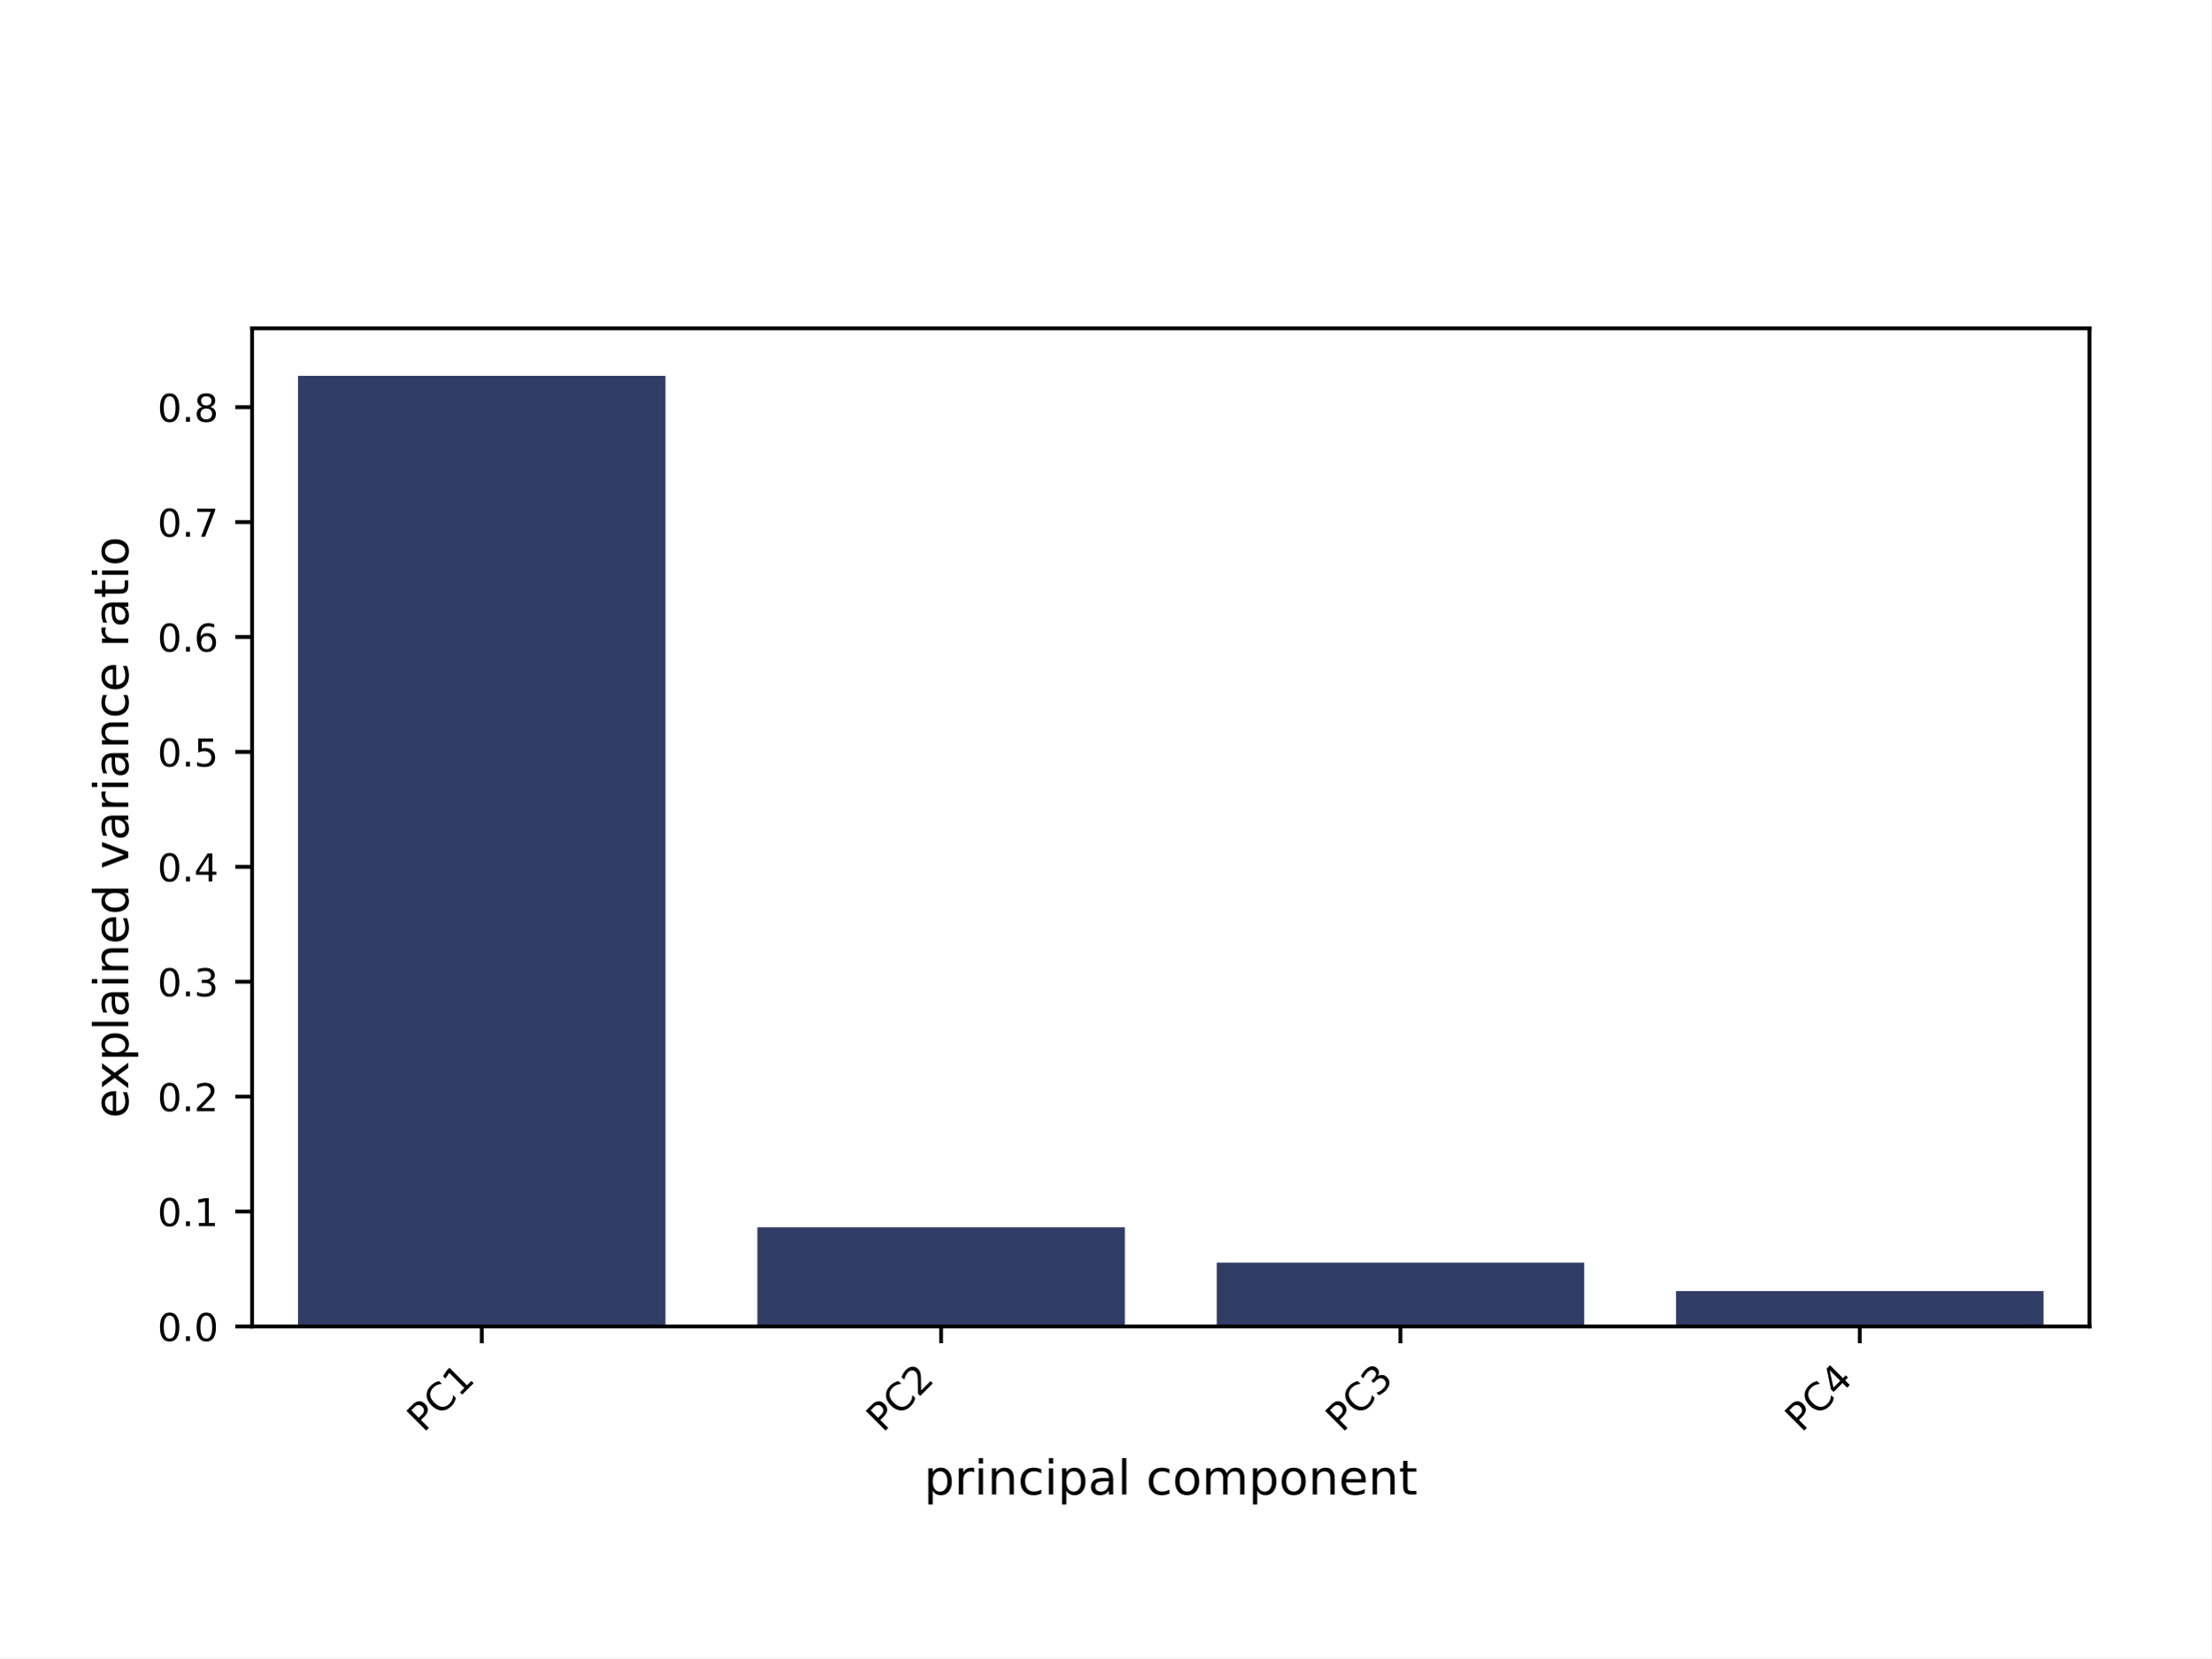
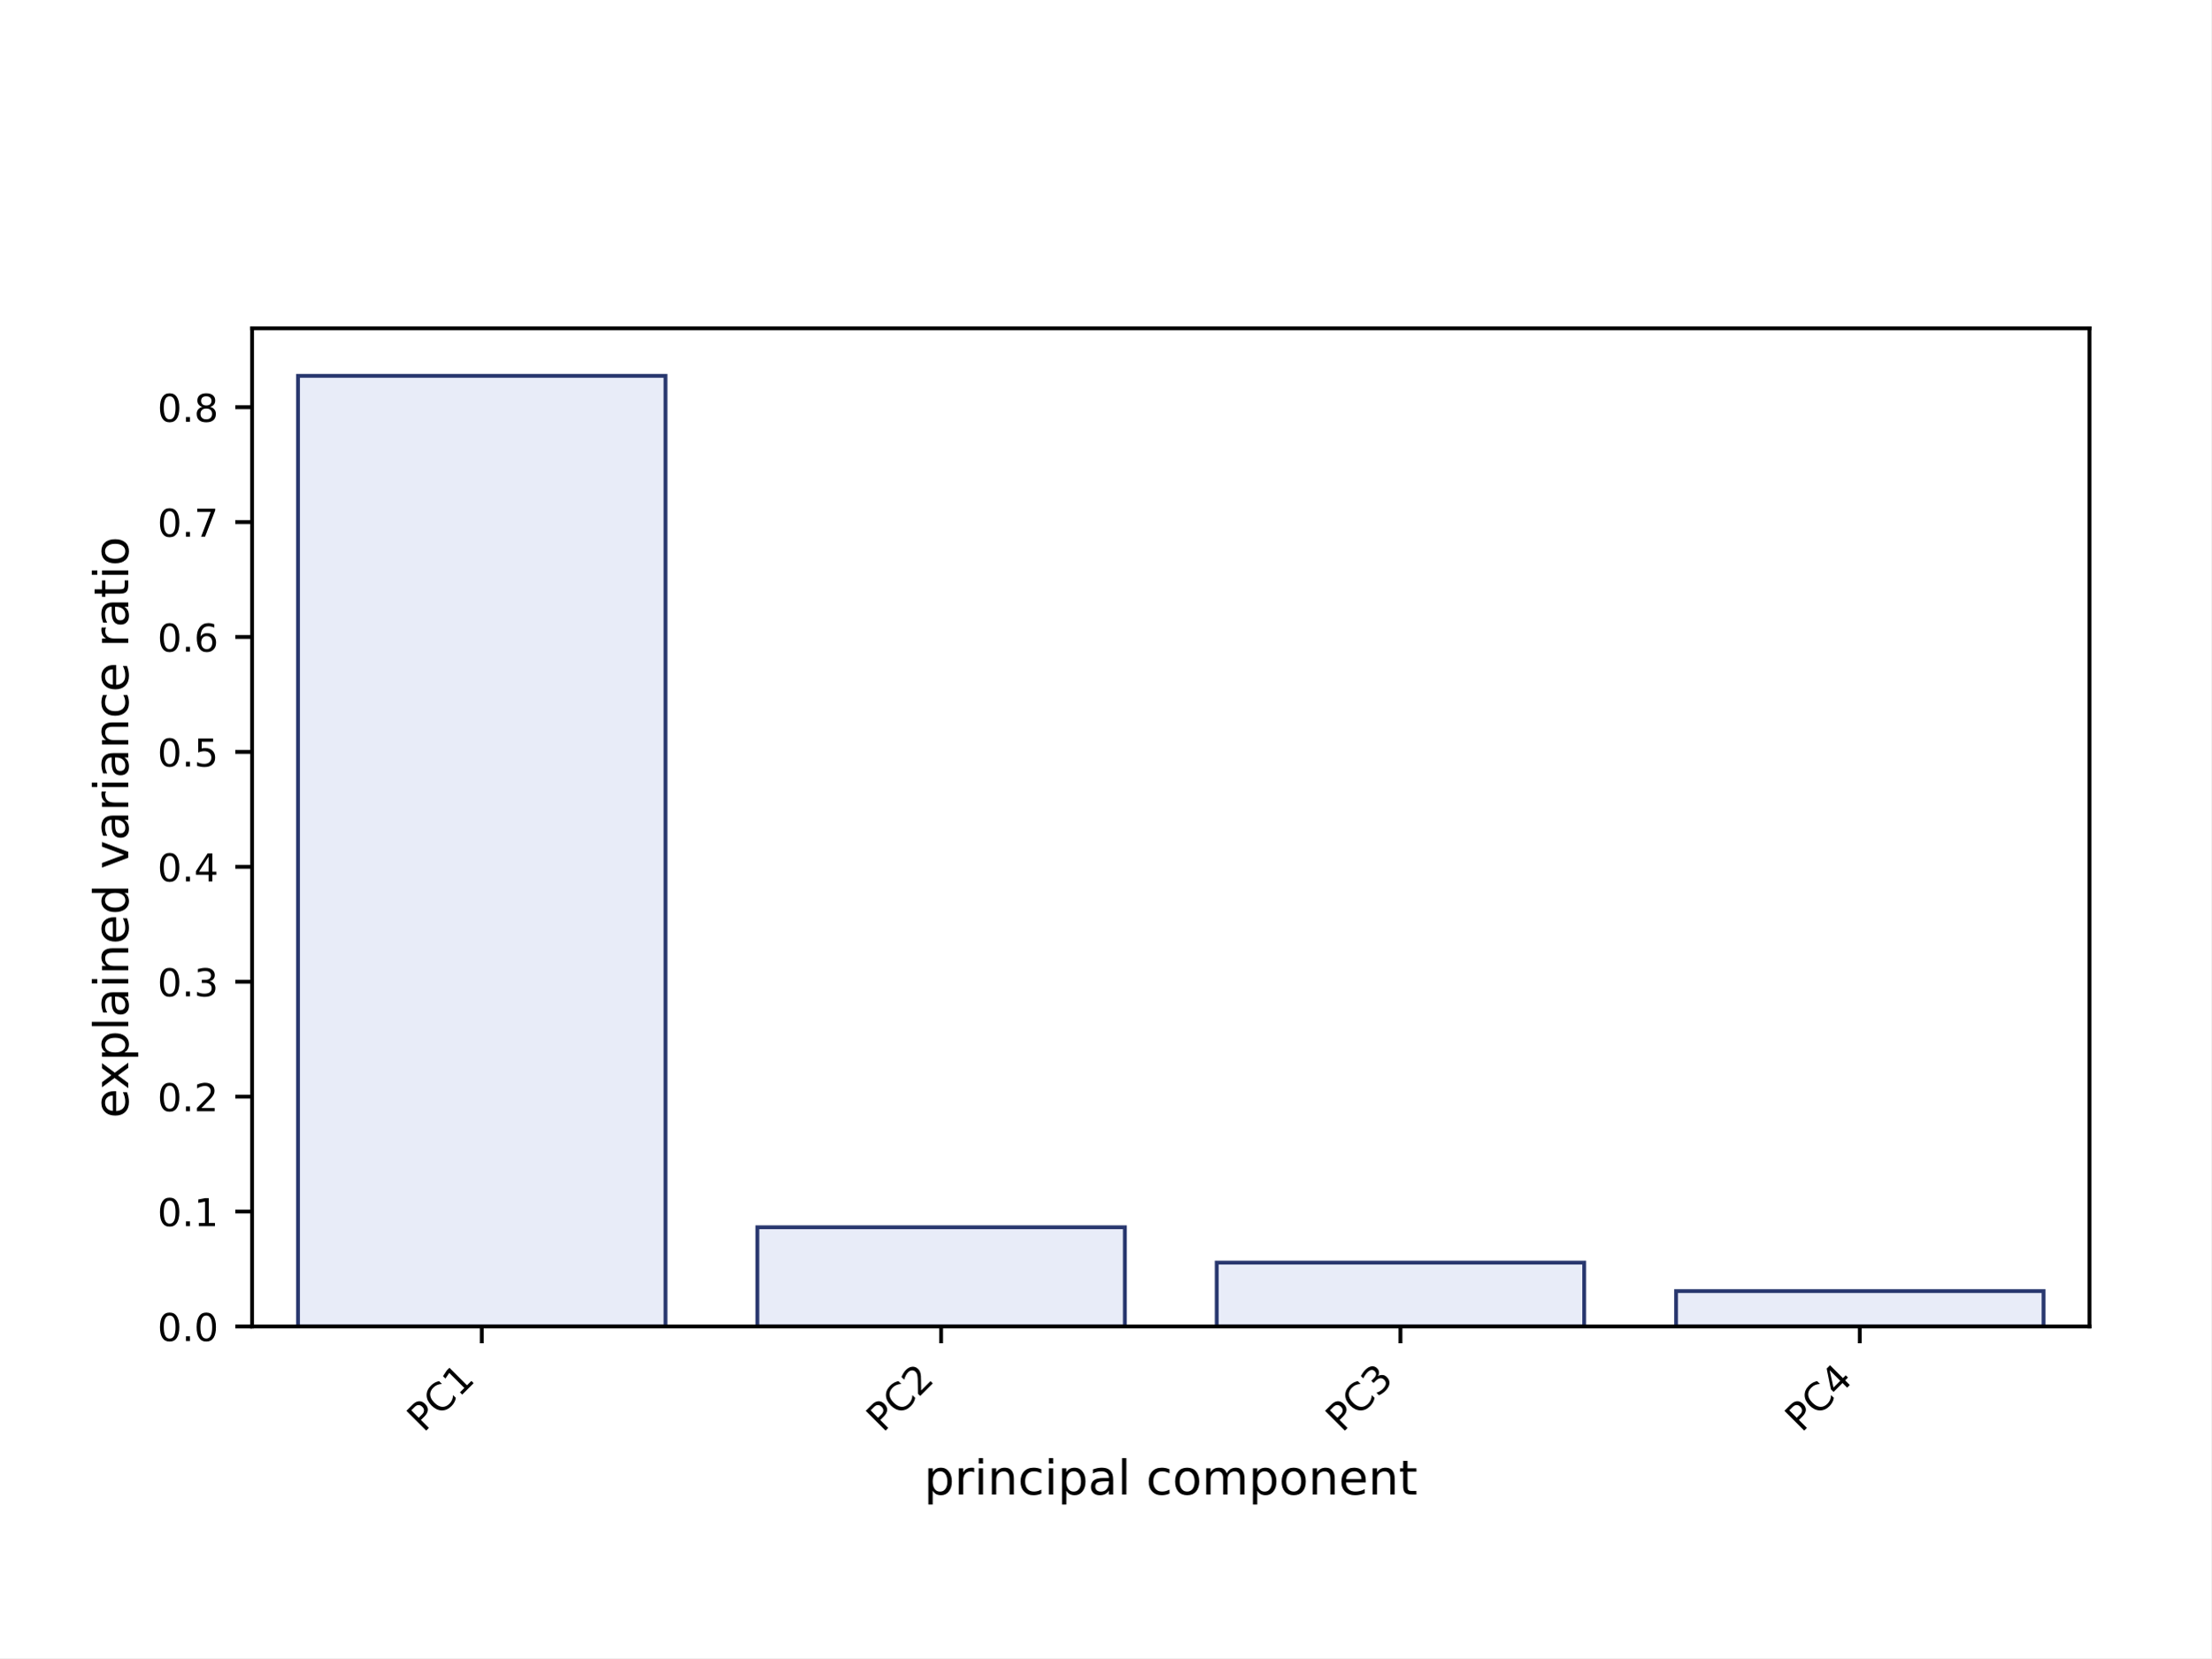
<svg xmlns="http://www.w3.org/2000/svg" xmlns:xlink="http://www.w3.org/1999/xlink" width="460.8pt" height="345.6pt" viewBox="0 0 460.8 345.6" version="1.1">
  <defs>
    <style type="text/css">*{stroke-linejoin: round; stroke-linecap: butt}</style>
  </defs>
  <g id="figure_1">
    <g id="patch_1">
      <path d="M 0 345.6  L 460.8 345.6  L 460.8 0  L 0 0  z " style="fill: #ffffff" />
    </g>
    <g id="axes_1">
      <g id="patch_2">
        <path d="M 52.531 276.48  L 435.456 276.48  L 435.456 68.429  L 52.531 68.429  z " style="fill: #ffffff" />
      </g>
      <g id="patch_3">
-         <path d="M 62.104 276.48  L 138.689 276.48  L 138.689 78.336  L 62.104 78.336  z " clip-path="url(#p50da3b2e5d)" style="fill: #323d66" />
+         <path d="M 62.104 276.48  L 138.689 276.48  L 138.689 78.336  L 62.104 78.336  z " clip-path="url(#p30c71f064e)" style="fill: #e8ecf8; stroke: #29386f; stroke-width: 0.8; stroke-linejoin: miter" />
      </g>
      <g id="patch_4">
-         <path d="M 157.836 276.48  L 234.42 276.48  L 234.42 255.799  L 157.836 255.799  z " clip-path="url(#p50da3b2e5d)" style="fill: #323d66" />
+         <path d="M 157.836 276.48  L 234.42 276.48  L 234.42 255.799  L 157.836 255.799  z " clip-path="url(#p30c71f064e)" style="fill: #e8ecf8; stroke: #29386f; stroke-width: 0.8; stroke-linejoin: miter" />
      </g>
      <g id="patch_5">
-         <path d="M 253.567 276.48  L 330.152 276.48  L 330.152 263.166  L 253.567 263.166  z " clip-path="url(#p50da3b2e5d)" style="fill: #323d66" />
+         <path d="M 253.567 276.48  L 330.152 276.48  L 330.152 263.166  L 253.567 263.166  z " clip-path="url(#p30c71f064e)" style="fill: #e8ecf8; stroke: #29386f; stroke-width: 0.8; stroke-linejoin: miter" />
      </g>
      <g id="patch_6">
-         <path d="M 349.298 276.48  L 425.883 276.48  L 425.883 269.102  L 349.298 269.102  z " clip-path="url(#p50da3b2e5d)" style="fill: #323d66" />
+         <path d="M 349.298 276.48  L 425.883 276.48  L 425.883 269.102  L 349.298 269.102  z " clip-path="url(#p30c71f064e)" style="fill: #e8ecf8; stroke: #29386f; stroke-width: 0.8; stroke-linejoin: miter" />
      </g>
      <g id="matplotlib.axis_1">
        <g id="xtick_1">
          <g id="line2d_1">
            <defs>
-               <path id="ma2c866867a" d="M 0 0  L 0 3.5  " style="stroke: #000000; stroke-width: 0.8" />
+               <path id="m1e42c8312c" d="M 0 0  L 0 3.5  " style="stroke: #000000; stroke-width: 0.8" />
            </defs>
            <g>
-               <use xlink:href="#ma2c866867a" x="100.397" y="276.48" style="stroke: #000000; stroke-width: 0.8" />
+               <use xlink:href="#m1e42c8312c" x="100.397" y="276.48" style="stroke: #000000; stroke-width: 0.8" />
            </g>
          </g>
          <g id="text_1">
            <g transform="translate(88.2602 298.7385) rotate(-45) scale(0.08 -0.08)">
              <defs>
                <path id="DejaVuSans-50" d="M 1259 4147  L 1259 2394  L 2053 2394  Q 2494 2394 2734 2622  Q 2975 2850 2975 3272  Q 2975 3691 2734 3919  Q 2494 4147 2053 4147  L 1259 4147  z M 628 4666  L 2053 4666  Q 2838 4666 3239 4311  Q 3641 3956 3641 3272  Q 3641 2581 3239 2228  Q 2838 1875 2053 1875  L 1259 1875  L 1259 0  L 628 0  L 628 4666  z " transform="scale(0.015625)" />
                <path id="DejaVuSans-43" d="M 4122 4306  L 4122 3641  Q 3803 3938 3442 4084  Q 3081 4231 2675 4231  Q 1875 4231 1450 3742  Q 1025 3253 1025 2328  Q 1025 1406 1450 917  Q 1875 428 2675 428  Q 3081 428 3442 575  Q 3803 722 4122 1019  L 4122 359  Q 3791 134 3420 21  Q 3050 -91 2638 -91  Q 1578 -91 968 557  Q 359 1206 359 2328  Q 359 3453 968 4101  Q 1578 4750 2638 4750  Q 3056 4750 3426 4639  Q 3797 4528 4122 4306  z " transform="scale(0.015625)" />
                <path id="DejaVuSans-31" d="M 794 531  L 1825 531  L 1825 4091  L 703 3866  L 703 4441  L 1819 4666  L 2450 4666  L 2450 531  L 3481 531  L 3481 0  L 794 0  L 794 531  z " transform="scale(0.015625)" />
              </defs>
              <use xlink:href="#DejaVuSans-50" />
              <use xlink:href="#DejaVuSans-43" x="60.303" />
              <use xlink:href="#DejaVuSans-31" x="130.127" />
            </g>
          </g>
        </g>
        <g id="xtick_2">
          <g id="line2d_2">
            <g>
-               <use xlink:href="#ma2c866867a" x="196.128" y="276.48" style="stroke: #000000; stroke-width: 0.8" />
+               <use xlink:href="#m1e42c8312c" x="196.128" y="276.48" style="stroke: #000000; stroke-width: 0.8" />
            </g>
          </g>
          <g id="text_2">
            <g transform="translate(183.9914 298.7385) rotate(-45) scale(0.08 -0.08)">
              <defs>
                <path id="DejaVuSans-32" d="M 1228 531  L 3431 531  L 3431 0  L 469 0  L 469 531  Q 828 903 1448 1529  Q 2069 2156 2228 2338  Q 2531 2678 2651 2914  Q 2772 3150 2772 3378  Q 2772 3750 2511 3984  Q 2250 4219 1831 4219  Q 1534 4219 1204 4116  Q 875 4013 500 3803  L 500 4441  Q 881 4594 1212 4672  Q 1544 4750 1819 4750  Q 2544 4750 2975 4387  Q 3406 4025 3406 3419  Q 3406 3131 3298 2873  Q 3191 2616 2906 2266  Q 2828 2175 2409 1742  Q 1991 1309 1228 531  z " transform="scale(0.015625)" />
              </defs>
              <use xlink:href="#DejaVuSans-50" />
              <use xlink:href="#DejaVuSans-43" x="60.303" />
              <use xlink:href="#DejaVuSans-32" x="130.127" />
            </g>
          </g>
        </g>
        <g id="xtick_3">
          <g id="line2d_3">
            <g>
-               <use xlink:href="#ma2c866867a" x="291.859" y="276.48" style="stroke: #000000; stroke-width: 0.8" />
+               <use xlink:href="#m1e42c8312c" x="291.859" y="276.48" style="stroke: #000000; stroke-width: 0.8" />
            </g>
          </g>
          <g id="text_3">
            <g transform="translate(279.7226 298.7385) rotate(-45) scale(0.08 -0.08)">
              <defs>
                <path id="DejaVuSans-33" d="M 2597 2516  Q 3050 2419 3304 2112  Q 3559 1806 3559 1356  Q 3559 666 3084 287  Q 2609 -91 1734 -91  Q 1441 -91 1130 -33  Q 819 25 488 141  L 488 750  Q 750 597 1062 519  Q 1375 441 1716 441  Q 2309 441 2620 675  Q 2931 909 2931 1356  Q 2931 1769 2642 2001  Q 2353 2234 1838 2234  L 1294 2234  L 1294 2753  L 1863 2753  Q 2328 2753 2575 2939  Q 2822 3125 2822 3475  Q 2822 3834 2567 4026  Q 2313 4219 1838 4219  Q 1578 4219 1281 4162  Q 984 4106 628 3988  L 628 4550  Q 988 4650 1302 4700  Q 1616 4750 1894 4750  Q 2613 4750 3031 4423  Q 3450 4097 3450 3541  Q 3450 3153 3228 2886  Q 3006 2619 2597 2516  z " transform="scale(0.015625)" />
              </defs>
              <use xlink:href="#DejaVuSans-50" />
              <use xlink:href="#DejaVuSans-43" x="60.303" />
              <use xlink:href="#DejaVuSans-33" x="130.127" />
            </g>
          </g>
        </g>
        <g id="xtick_4">
          <g id="line2d_4">
            <g>
-               <use xlink:href="#ma2c866867a" x="387.59" y="276.48" style="stroke: #000000; stroke-width: 0.8" />
+               <use xlink:href="#m1e42c8312c" x="387.59" y="276.48" style="stroke: #000000; stroke-width: 0.8" />
            </g>
          </g>
          <g id="text_4">
            <g transform="translate(375.4538 298.7385) rotate(-45) scale(0.08 -0.08)">
              <defs>
                <path id="DejaVuSans-34" d="M 2419 4116  L 825 1625  L 2419 1625  L 2419 4116  z M 2253 4666  L 3047 4666  L 3047 1625  L 3713 1625  L 3713 1100  L 3047 1100  L 3047 0  L 2419 0  L 2419 1100  L 313 1100  L 313 1709  L 2253 4666  z " transform="scale(0.015625)" />
              </defs>
              <use xlink:href="#DejaVuSans-50" />
              <use xlink:href="#DejaVuSans-43" x="60.303" />
              <use xlink:href="#DejaVuSans-34" x="130.127" />
            </g>
          </g>
        </g>
        <g id="text_5">
          <g transform="translate(192.5647 311.5134) scale(0.1 -0.1)">
            <defs>
              <path id="DejaVuSans-70" d="M 1159 525  L 1159 -1331  L 581 -1331  L 581 3500  L 1159 3500  L 1159 2969  Q 1341 3281 1617 3432  Q 1894 3584 2278 3584  Q 2916 3584 3314 3078  Q 3713 2572 3713 1747  Q 3713 922 3314 415  Q 2916 -91 2278 -91  Q 1894 -91 1617 61  Q 1341 213 1159 525  z M 3116 1747  Q 3116 2381 2855 2742  Q 2594 3103 2138 3103  Q 1681 3103 1420 2742  Q 1159 2381 1159 1747  Q 1159 1113 1420 752  Q 1681 391 2138 391  Q 2594 391 2855 752  Q 3116 1113 3116 1747  z " transform="scale(0.015625)" />
              <path id="DejaVuSans-72" d="M 2631 2963  Q 2534 3019 2420 3045  Q 2306 3072 2169 3072  Q 1681 3072 1420 2755  Q 1159 2438 1159 1844  L 1159 0  L 581 0  L 581 3500  L 1159 3500  L 1159 2956  Q 1341 3275 1631 3429  Q 1922 3584 2338 3584  Q 2397 3584 2469 3576  Q 2541 3569 2628 3553  L 2631 2963  z " transform="scale(0.015625)" />
              <path id="DejaVuSans-69" d="M 603 3500  L 1178 3500  L 1178 0  L 603 0  L 603 3500  z M 603 4863  L 1178 4863  L 1178 4134  L 603 4134  L 603 4863  z " transform="scale(0.015625)" />
              <path id="DejaVuSans-6e" d="M 3513 2113  L 3513 0  L 2938 0  L 2938 2094  Q 2938 2591 2744 2837  Q 2550 3084 2163 3084  Q 1697 3084 1428 2787  Q 1159 2491 1159 1978  L 1159 0  L 581 0  L 581 3500  L 1159 3500  L 1159 2956  Q 1366 3272 1645 3428  Q 1925 3584 2291 3584  Q 2894 3584 3203 3211  Q 3513 2838 3513 2113  z " transform="scale(0.015625)" />
              <path id="DejaVuSans-63" d="M 3122 3366  L 3122 2828  Q 2878 2963 2633 3030  Q 2388 3097 2138 3097  Q 1578 3097 1268 2742  Q 959 2388 959 1747  Q 959 1106 1268 751  Q 1578 397 2138 397  Q 2388 397 2633 464  Q 2878 531 3122 666  L 3122 134  Q 2881 22 2623 -34  Q 2366 -91 2075 -91  Q 1284 -91 818 406  Q 353 903 353 1747  Q 353 2603 823 3093  Q 1294 3584 2113 3584  Q 2378 3584 2631 3529  Q 2884 3475 3122 3366  z " transform="scale(0.015625)" />
              <path id="DejaVuSans-61" d="M 2194 1759  Q 1497 1759 1228 1600  Q 959 1441 959 1056  Q 959 750 1161 570  Q 1363 391 1709 391  Q 2188 391 2477 730  Q 2766 1069 2766 1631  L 2766 1759  L 2194 1759  z M 3341 1997  L 3341 0  L 2766 0  L 2766 531  Q 2569 213 2275 61  Q 1981 -91 1556 -91  Q 1019 -91 701 211  Q 384 513 384 1019  Q 384 1609 779 1909  Q 1175 2209 1959 2209  L 2766 2209  L 2766 2266  Q 2766 2663 2505 2880  Q 2244 3097 1772 3097  Q 1472 3097 1187 3025  Q 903 2953 641 2809  L 641 3341  Q 956 3463 1253 3523  Q 1550 3584 1831 3584  Q 2591 3584 2966 3190  Q 3341 2797 3341 1997  z " transform="scale(0.015625)" />
              <path id="DejaVuSans-6c" d="M 603 4863  L 1178 4863  L 1178 0  L 603 0  L 603 4863  z " transform="scale(0.015625)" />
              <path id="DejaVuSans-20" transform="scale(0.015625)" />
              <path id="DejaVuSans-6f" d="M 1959 3097  Q 1497 3097 1228 2736  Q 959 2375 959 1747  Q 959 1119 1226 758  Q 1494 397 1959 397  Q 2419 397 2687 759  Q 2956 1122 2956 1747  Q 2956 2369 2687 2733  Q 2419 3097 1959 3097  z M 1959 3584  Q 2709 3584 3137 3096  Q 3566 2609 3566 1747  Q 3566 888 3137 398  Q 2709 -91 1959 -91  Q 1206 -91 779 398  Q 353 888 353 1747  Q 353 2609 779 3096  Q 1206 3584 1959 3584  z " transform="scale(0.015625)" />
              <path id="DejaVuSans-6d" d="M 3328 2828  Q 3544 3216 3844 3400  Q 4144 3584 4550 3584  Q 5097 3584 5394 3201  Q 5691 2819 5691 2113  L 5691 0  L 5113 0  L 5113 2094  Q 5113 2597 4934 2840  Q 4756 3084 4391 3084  Q 3944 3084 3684 2787  Q 3425 2491 3425 1978  L 3425 0  L 2847 0  L 2847 2094  Q 2847 2600 2669 2842  Q 2491 3084 2119 3084  Q 1678 3084 1418 2786  Q 1159 2488 1159 1978  L 1159 0  L 581 0  L 581 3500  L 1159 3500  L 1159 2956  Q 1356 3278 1631 3431  Q 1906 3584 2284 3584  Q 2666 3584 2933 3390  Q 3200 3197 3328 2828  z " transform="scale(0.015625)" />
              <path id="DejaVuSans-65" d="M 3597 1894  L 3597 1613  L 953 1613  Q 991 1019 1311 708  Q 1631 397 2203 397  Q 2534 397 2845 478  Q 3156 559 3463 722  L 3463 178  Q 3153 47 2828 -22  Q 2503 -91 2169 -91  Q 1331 -91 842 396  Q 353 884 353 1716  Q 353 2575 817 3079  Q 1281 3584 2069 3584  Q 2775 3584 3186 3129  Q 3597 2675 3597 1894  z M 3022 2063  Q 3016 2534 2758 2815  Q 2500 3097 2075 3097  Q 1594 3097 1305 2825  Q 1016 2553 972 2059  L 3022 2063  z " transform="scale(0.015625)" />
              <path id="DejaVuSans-74" d="M 1172 4494  L 1172 3500  L 2356 3500  L 2356 3053  L 1172 3053  L 1172 1153  Q 1172 725 1289 603  Q 1406 481 1766 481  L 2356 481  L 2356 0  L 1766 0  Q 1100 0 847 248  Q 594 497 594 1153  L 594 3053  L 172 3053  L 172 3500  L 594 3500  L 594 4494  L 1172 4494  z " transform="scale(0.015625)" />
            </defs>
            <use xlink:href="#DejaVuSans-70" />
            <use xlink:href="#DejaVuSans-72" x="63.477" />
            <use xlink:href="#DejaVuSans-69" x="104.59" />
            <use xlink:href="#DejaVuSans-6e" x="132.373" />
            <use xlink:href="#DejaVuSans-63" x="195.752" />
            <use xlink:href="#DejaVuSans-69" x="250.732" />
            <use xlink:href="#DejaVuSans-70" x="278.516" />
            <use xlink:href="#DejaVuSans-61" x="341.992" />
            <use xlink:href="#DejaVuSans-6c" x="403.271" />
            <use xlink:href="#DejaVuSans-20" x="431.055" />
            <use xlink:href="#DejaVuSans-63" x="462.842" />
            <use xlink:href="#DejaVuSans-6f" x="517.822" />
            <use xlink:href="#DejaVuSans-6d" x="579.004" />
            <use xlink:href="#DejaVuSans-70" x="676.416" />
            <use xlink:href="#DejaVuSans-6f" x="739.893" />
            <use xlink:href="#DejaVuSans-6e" x="801.074" />
            <use xlink:href="#DejaVuSans-65" x="864.453" />
            <use xlink:href="#DejaVuSans-6e" x="925.977" />
            <use xlink:href="#DejaVuSans-74" x="989.355" />
          </g>
        </g>
      </g>
      <g id="matplotlib.axis_2">
        <g id="ytick_1">
          <g id="line2d_5">
            <defs>
-               <path id="mbd46d50ca9" d="M 0 0  L -3.5 0  " style="stroke: #000000; stroke-width: 0.8" />
+               <path id="md19da078aa" d="M 0 0  L -3.5 0  " style="stroke: #000000; stroke-width: 0.8" />
            </defs>
            <g>
-               <use xlink:href="#mbd46d50ca9" x="52.531" y="276.48" style="stroke: #000000; stroke-width: 0.8" />
+               <use xlink:href="#md19da078aa" x="52.531" y="276.48" style="stroke: #000000; stroke-width: 0.8" />
            </g>
          </g>
          <g id="text_6">
            <g transform="translate(32.8087 279.5194) scale(0.08 -0.08)">
              <defs>
                <path id="DejaVuSans-30" d="M 2034 4250  Q 1547 4250 1301 3770  Q 1056 3291 1056 2328  Q 1056 1369 1301 889  Q 1547 409 2034 409  Q 2525 409 2770 889  Q 3016 1369 3016 2328  Q 3016 3291 2770 3770  Q 2525 4250 2034 4250  z M 2034 4750  Q 2819 4750 3233 4129  Q 3647 3509 3647 2328  Q 3647 1150 3233 529  Q 2819 -91 2034 -91  Q 1250 -91 836 529  Q 422 1150 422 2328  Q 422 3509 836 4129  Q 1250 4750 2034 4750  z " transform="scale(0.015625)" />
                <path id="DejaVuSans-2e" d="M 684 794  L 1344 794  L 1344 0  L 684 0  L 684 794  z " transform="scale(0.015625)" />
              </defs>
              <use xlink:href="#DejaVuSans-30" />
              <use xlink:href="#DejaVuSans-2e" x="63.623" />
              <use xlink:href="#DejaVuSans-30" x="95.41" />
            </g>
          </g>
        </g>
        <g id="ytick_2">
          <g id="line2d_6">
            <g>
-               <use xlink:href="#mbd46d50ca9" x="52.531" y="252.528" style="stroke: #000000; stroke-width: 0.8" />
+               <use xlink:href="#md19da078aa" x="52.531" y="252.528" style="stroke: #000000; stroke-width: 0.8" />
            </g>
          </g>
          <g id="text_7">
            <g transform="translate(32.8087 255.5677) scale(0.08 -0.08)">
              <use xlink:href="#DejaVuSans-30" />
              <use xlink:href="#DejaVuSans-2e" x="63.623" />
              <use xlink:href="#DejaVuSans-31" x="95.41" />
            </g>
          </g>
        </g>
        <g id="ytick_3">
          <g id="line2d_7">
            <g>
-               <use xlink:href="#mbd46d50ca9" x="52.531" y="228.577" style="stroke: #000000; stroke-width: 0.8" />
+               <use xlink:href="#md19da078aa" x="52.531" y="228.577" style="stroke: #000000; stroke-width: 0.8" />
            </g>
          </g>
          <g id="text_8">
            <g transform="translate(32.8087 231.6161) scale(0.08 -0.08)">
              <use xlink:href="#DejaVuSans-30" />
              <use xlink:href="#DejaVuSans-2e" x="63.623" />
              <use xlink:href="#DejaVuSans-32" x="95.41" />
            </g>
          </g>
        </g>
        <g id="ytick_4">
          <g id="line2d_8">
            <g>
-               <use xlink:href="#mbd46d50ca9" x="52.531" y="204.625" style="stroke: #000000; stroke-width: 0.8" />
+               <use xlink:href="#md19da078aa" x="52.531" y="204.625" style="stroke: #000000; stroke-width: 0.8" />
            </g>
          </g>
          <g id="text_9">
            <g transform="translate(32.8087 207.6644) scale(0.08 -0.08)">
              <use xlink:href="#DejaVuSans-30" />
              <use xlink:href="#DejaVuSans-2e" x="63.623" />
              <use xlink:href="#DejaVuSans-33" x="95.41" />
            </g>
          </g>
        </g>
        <g id="ytick_5">
          <g id="line2d_9">
            <g>
-               <use xlink:href="#mbd46d50ca9" x="52.531" y="180.673" style="stroke: #000000; stroke-width: 0.8" />
+               <use xlink:href="#md19da078aa" x="52.531" y="180.673" style="stroke: #000000; stroke-width: 0.8" />
            </g>
          </g>
          <g id="text_10">
            <g transform="translate(32.8087 183.7128) scale(0.08 -0.08)">
              <use xlink:href="#DejaVuSans-30" />
              <use xlink:href="#DejaVuSans-2e" x="63.623" />
              <use xlink:href="#DejaVuSans-34" x="95.41" />
            </g>
          </g>
        </g>
        <g id="ytick_6">
          <g id="line2d_10">
            <g>
-               <use xlink:href="#mbd46d50ca9" x="52.531" y="156.722" style="stroke: #000000; stroke-width: 0.8" />
+               <use xlink:href="#md19da078aa" x="52.531" y="156.722" style="stroke: #000000; stroke-width: 0.8" />
            </g>
          </g>
          <g id="text_11">
            <g transform="translate(32.8087 159.7611) scale(0.08 -0.08)">
              <defs>
                <path id="DejaVuSans-35" d="M 691 4666  L 3169 4666  L 3169 4134  L 1269 4134  L 1269 2991  Q 1406 3038 1543 3061  Q 1681 3084 1819 3084  Q 2600 3084 3056 2656  Q 3513 2228 3513 1497  Q 3513 744 3044 326  Q 2575 -91 1722 -91  Q 1428 -91 1123 -41  Q 819 9 494 109  L 494 744  Q 775 591 1075 516  Q 1375 441 1709 441  Q 2250 441 2565 725  Q 2881 1009 2881 1497  Q 2881 1984 2565 2268  Q 2250 2553 1709 2553  Q 1456 2553 1204 2497  Q 953 2441 691 2322  L 691 4666  z " transform="scale(0.015625)" />
              </defs>
              <use xlink:href="#DejaVuSans-30" />
              <use xlink:href="#DejaVuSans-2e" x="63.623" />
              <use xlink:href="#DejaVuSans-35" x="95.41" />
            </g>
          </g>
        </g>
        <g id="ytick_7">
          <g id="line2d_11">
            <g>
-               <use xlink:href="#mbd46d50ca9" x="52.531" y="132.77" style="stroke: #000000; stroke-width: 0.8" />
+               <use xlink:href="#md19da078aa" x="52.531" y="132.77" style="stroke: #000000; stroke-width: 0.8" />
            </g>
          </g>
          <g id="text_12">
            <g transform="translate(32.8087 135.8095) scale(0.08 -0.08)">
              <defs>
                <path id="DejaVuSans-36" d="M 2113 2584  Q 1688 2584 1439 2293  Q 1191 2003 1191 1497  Q 1191 994 1439 701  Q 1688 409 2113 409  Q 2538 409 2786 701  Q 3034 994 3034 1497  Q 3034 2003 2786 2293  Q 2538 2584 2113 2584  z M 3366 4563  L 3366 3988  Q 3128 4100 2886 4159  Q 2644 4219 2406 4219  Q 1781 4219 1451 3797  Q 1122 3375 1075 2522  Q 1259 2794 1537 2939  Q 1816 3084 2150 3084  Q 2853 3084 3261 2657  Q 3669 2231 3669 1497  Q 3669 778 3244 343  Q 2819 -91 2113 -91  Q 1303 -91 875 529  Q 447 1150 447 2328  Q 447 3434 972 4092  Q 1497 4750 2381 4750  Q 2619 4750 2861 4703  Q 3103 4656 3366 4563  z " transform="scale(0.015625)" />
              </defs>
              <use xlink:href="#DejaVuSans-30" />
              <use xlink:href="#DejaVuSans-2e" x="63.623" />
              <use xlink:href="#DejaVuSans-36" x="95.41" />
            </g>
          </g>
        </g>
        <g id="ytick_8">
          <g id="line2d_12">
            <g>
-               <use xlink:href="#mbd46d50ca9" x="52.531" y="108.818" style="stroke: #000000; stroke-width: 0.8" />
+               <use xlink:href="#md19da078aa" x="52.531" y="108.818" style="stroke: #000000; stroke-width: 0.8" />
            </g>
          </g>
          <g id="text_13">
            <g transform="translate(32.8087 111.8578) scale(0.08 -0.08)">
              <defs>
                <path id="DejaVuSans-37" d="M 525 4666  L 3525 4666  L 3525 4397  L 1831 0  L 1172 0  L 2766 4134  L 525 4134  L 525 4666  z " transform="scale(0.015625)" />
              </defs>
              <use xlink:href="#DejaVuSans-30" />
              <use xlink:href="#DejaVuSans-2e" x="63.623" />
              <use xlink:href="#DejaVuSans-37" x="95.41" />
            </g>
          </g>
        </g>
        <g id="ytick_9">
          <g id="line2d_13">
            <g>
-               <use xlink:href="#mbd46d50ca9" x="52.531" y="84.867" style="stroke: #000000; stroke-width: 0.8" />
+               <use xlink:href="#md19da078aa" x="52.531" y="84.867" style="stroke: #000000; stroke-width: 0.8" />
            </g>
          </g>
          <g id="text_14">
            <g transform="translate(32.8087 87.90617) scale(0.08 -0.08)">
              <defs>
                <path id="DejaVuSans-38" d="M 2034 2216  Q 1584 2216 1326 1975  Q 1069 1734 1069 1313  Q 1069 891 1326 650  Q 1584 409 2034 409  Q 2484 409 2743 651  Q 3003 894 3003 1313  Q 3003 1734 2745 1975  Q 2488 2216 2034 2216  z M 1403 2484  Q 997 2584 770 2862  Q 544 3141 544 3541  Q 544 4100 942 4425  Q 1341 4750 2034 4750  Q 2731 4750 3128 4425  Q 3525 4100 3525 3541  Q 3525 3141 3298 2862  Q 3072 2584 2669 2484  Q 3125 2378 3379 2068  Q 3634 1759 3634 1313  Q 3634 634 3220 271  Q 2806 -91 2034 -91  Q 1263 -91 848 271  Q 434 634 434 1313  Q 434 1759 690 2068  Q 947 2378 1403 2484  z M 1172 3481  Q 1172 3119 1398 2916  Q 1625 2713 2034 2713  Q 2441 2713 2670 2916  Q 2900 3119 2900 3481  Q 2900 3844 2670 4047  Q 2441 4250 2034 4250  Q 1625 4250 1398 4047  Q 1172 3844 1172 3481  z " transform="scale(0.015625)" />
              </defs>
              <use xlink:href="#DejaVuSans-30" />
              <use xlink:href="#DejaVuSans-2e" x="63.623" />
              <use xlink:href="#DejaVuSans-38" x="95.41" />
            </g>
          </g>
        </g>
        <g id="text_15">
          <g transform="translate(26.72901 233.0716) rotate(-90) scale(0.1 -0.1)">
            <defs>
              <path id="DejaVuSans-78" d="M 3513 3500  L 2247 1797  L 3578 0  L 2900 0  L 1881 1375  L 863 0  L 184 0  L 1544 1831  L 300 3500  L 978 3500  L 1906 2253  L 2834 3500  L 3513 3500  z " transform="scale(0.015625)" />
              <path id="DejaVuSans-64" d="M 2906 2969  L 2906 4863  L 3481 4863  L 3481 0  L 2906 0  L 2906 525  Q 2725 213 2448 61  Q 2172 -91 1784 -91  Q 1150 -91 751 415  Q 353 922 353 1747  Q 353 2572 751 3078  Q 1150 3584 1784 3584  Q 2172 3584 2448 3432  Q 2725 3281 2906 2969  z M 947 1747  Q 947 1113 1208 752  Q 1469 391 1925 391  Q 2381 391 2643 752  Q 2906 1113 2906 1747  Q 2906 2381 2643 2742  Q 2381 3103 1925 3103  Q 1469 3103 1208 2742  Q 947 2381 947 1747  z " transform="scale(0.015625)" />
              <path id="DejaVuSans-76" d="M 191 3500  L 800 3500  L 1894 563  L 2988 3500  L 3597 3500  L 2284 0  L 1503 0  L 191 3500  z " transform="scale(0.015625)" />
            </defs>
            <use xlink:href="#DejaVuSans-65" />
            <use xlink:href="#DejaVuSans-78" x="59.773" />
            <use xlink:href="#DejaVuSans-70" x="118.953" />
            <use xlink:href="#DejaVuSans-6c" x="182.43" />
            <use xlink:href="#DejaVuSans-61" x="210.213" />
            <use xlink:href="#DejaVuSans-69" x="271.492" />
            <use xlink:href="#DejaVuSans-6e" x="299.275" />
            <use xlink:href="#DejaVuSans-65" x="362.654" />
            <use xlink:href="#DejaVuSans-64" x="424.178" />
            <use xlink:href="#DejaVuSans-20" x="487.654" />
            <use xlink:href="#DejaVuSans-76" x="519.441" />
            <use xlink:href="#DejaVuSans-61" x="578.621" />
            <use xlink:href="#DejaVuSans-72" x="639.9" />
            <use xlink:href="#DejaVuSans-69" x="681.014" />
            <use xlink:href="#DejaVuSans-61" x="708.797" />
            <use xlink:href="#DejaVuSans-6e" x="770.076" />
            <use xlink:href="#DejaVuSans-63" x="833.455" />
            <use xlink:href="#DejaVuSans-65" x="888.436" />
            <use xlink:href="#DejaVuSans-20" x="949.959" />
            <use xlink:href="#DejaVuSans-72" x="981.746" />
            <use xlink:href="#DejaVuSans-61" x="1022.859" />
            <use xlink:href="#DejaVuSans-74" x="1084.139" />
            <use xlink:href="#DejaVuSans-69" x="1123.348" />
            <use xlink:href="#DejaVuSans-6f" x="1151.131" />
          </g>
        </g>
      </g>
      <g id="line2d_14">
-         <path clip-path="url(#p50da3b2e5d)" style="fill: none; stroke: #424242; stroke-width: 2.25; stroke-linecap: square" />
+         <path clip-path="url(#p30c71f064e)" style="fill: none; stroke: #424242; stroke-width: 2.25; stroke-linecap: square" />
      </g>
      <g id="line2d_15">
-         <path clip-path="url(#p50da3b2e5d)" style="fill: none; stroke: #424242; stroke-width: 2.25; stroke-linecap: square" />
+         <path clip-path="url(#p30c71f064e)" style="fill: none; stroke: #424242; stroke-width: 2.25; stroke-linecap: square" />
      </g>
      <g id="line2d_16">
-         <path clip-path="url(#p50da3b2e5d)" style="fill: none; stroke: #424242; stroke-width: 2.25; stroke-linecap: square" />
+         <path clip-path="url(#p30c71f064e)" style="fill: none; stroke: #424242; stroke-width: 2.25; stroke-linecap: square" />
      </g>
      <g id="line2d_17">
-         <path clip-path="url(#p50da3b2e5d)" style="fill: none; stroke: #424242; stroke-width: 2.25; stroke-linecap: square" />
+         <path clip-path="url(#p30c71f064e)" style="fill: none; stroke: #424242; stroke-width: 2.25; stroke-linecap: square" />
      </g>
      <g id="patch_7">
        <path d="M 52.531 276.48  L 52.531 68.429  " style="fill: none; stroke: #000000; stroke-width: 0.8; stroke-linejoin: miter; stroke-linecap: square" />
      </g>
      <g id="patch_8">
        <path d="M 435.456 276.48  L 435.456 68.429  " style="fill: none; stroke: #000000; stroke-width: 0.8; stroke-linejoin: miter; stroke-linecap: square" />
      </g>
      <g id="patch_9">
        <path d="M 52.531 276.48  L 435.456 276.48  " style="fill: none; stroke: #000000; stroke-width: 0.8; stroke-linejoin: miter; stroke-linecap: square" />
      </g>
      <g id="patch_10">
        <path d="M 52.531 68.429  L 435.456 68.429  " style="fill: none; stroke: #000000; stroke-width: 0.8; stroke-linejoin: miter; stroke-linecap: square" />
      </g>
    </g>
  </g>
  <defs>
-     <clipPath id="p50da3b2e5d">
+     <clipPath id="p30c71f064e">
      <rect x="52.531" y="68.429" width="382.925" height="208.051" />
    </clipPath>
  </defs>
</svg>
